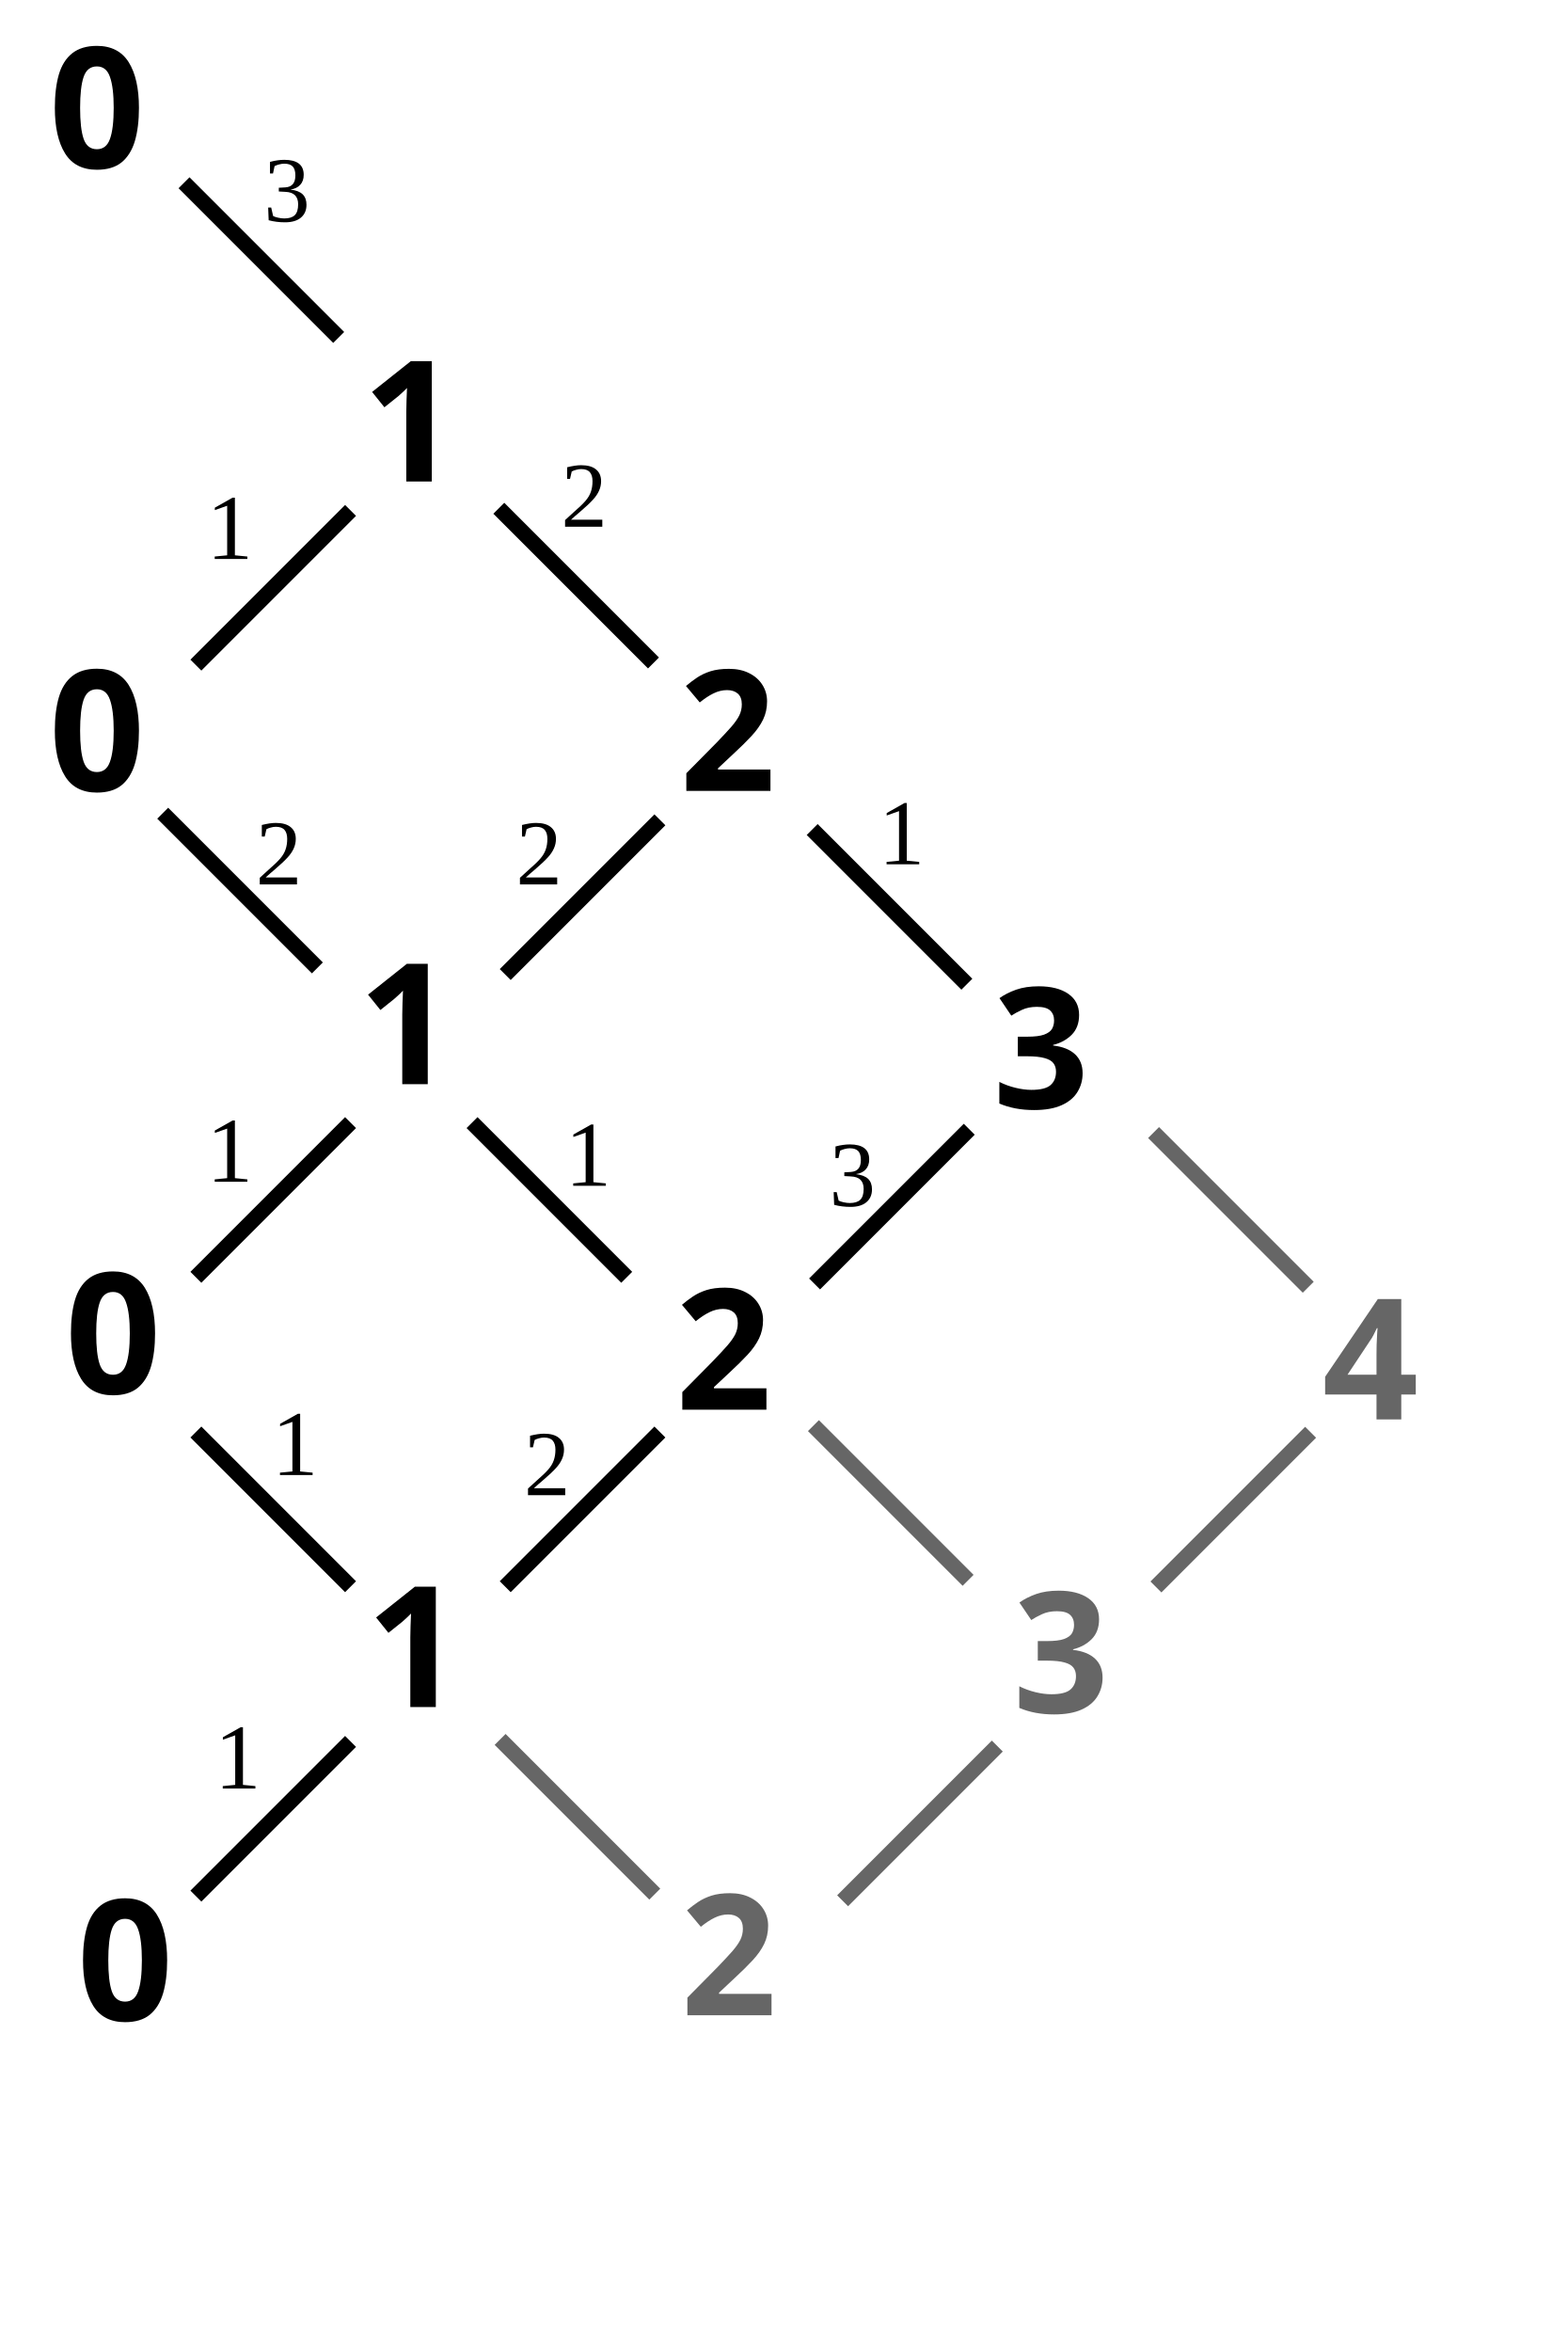
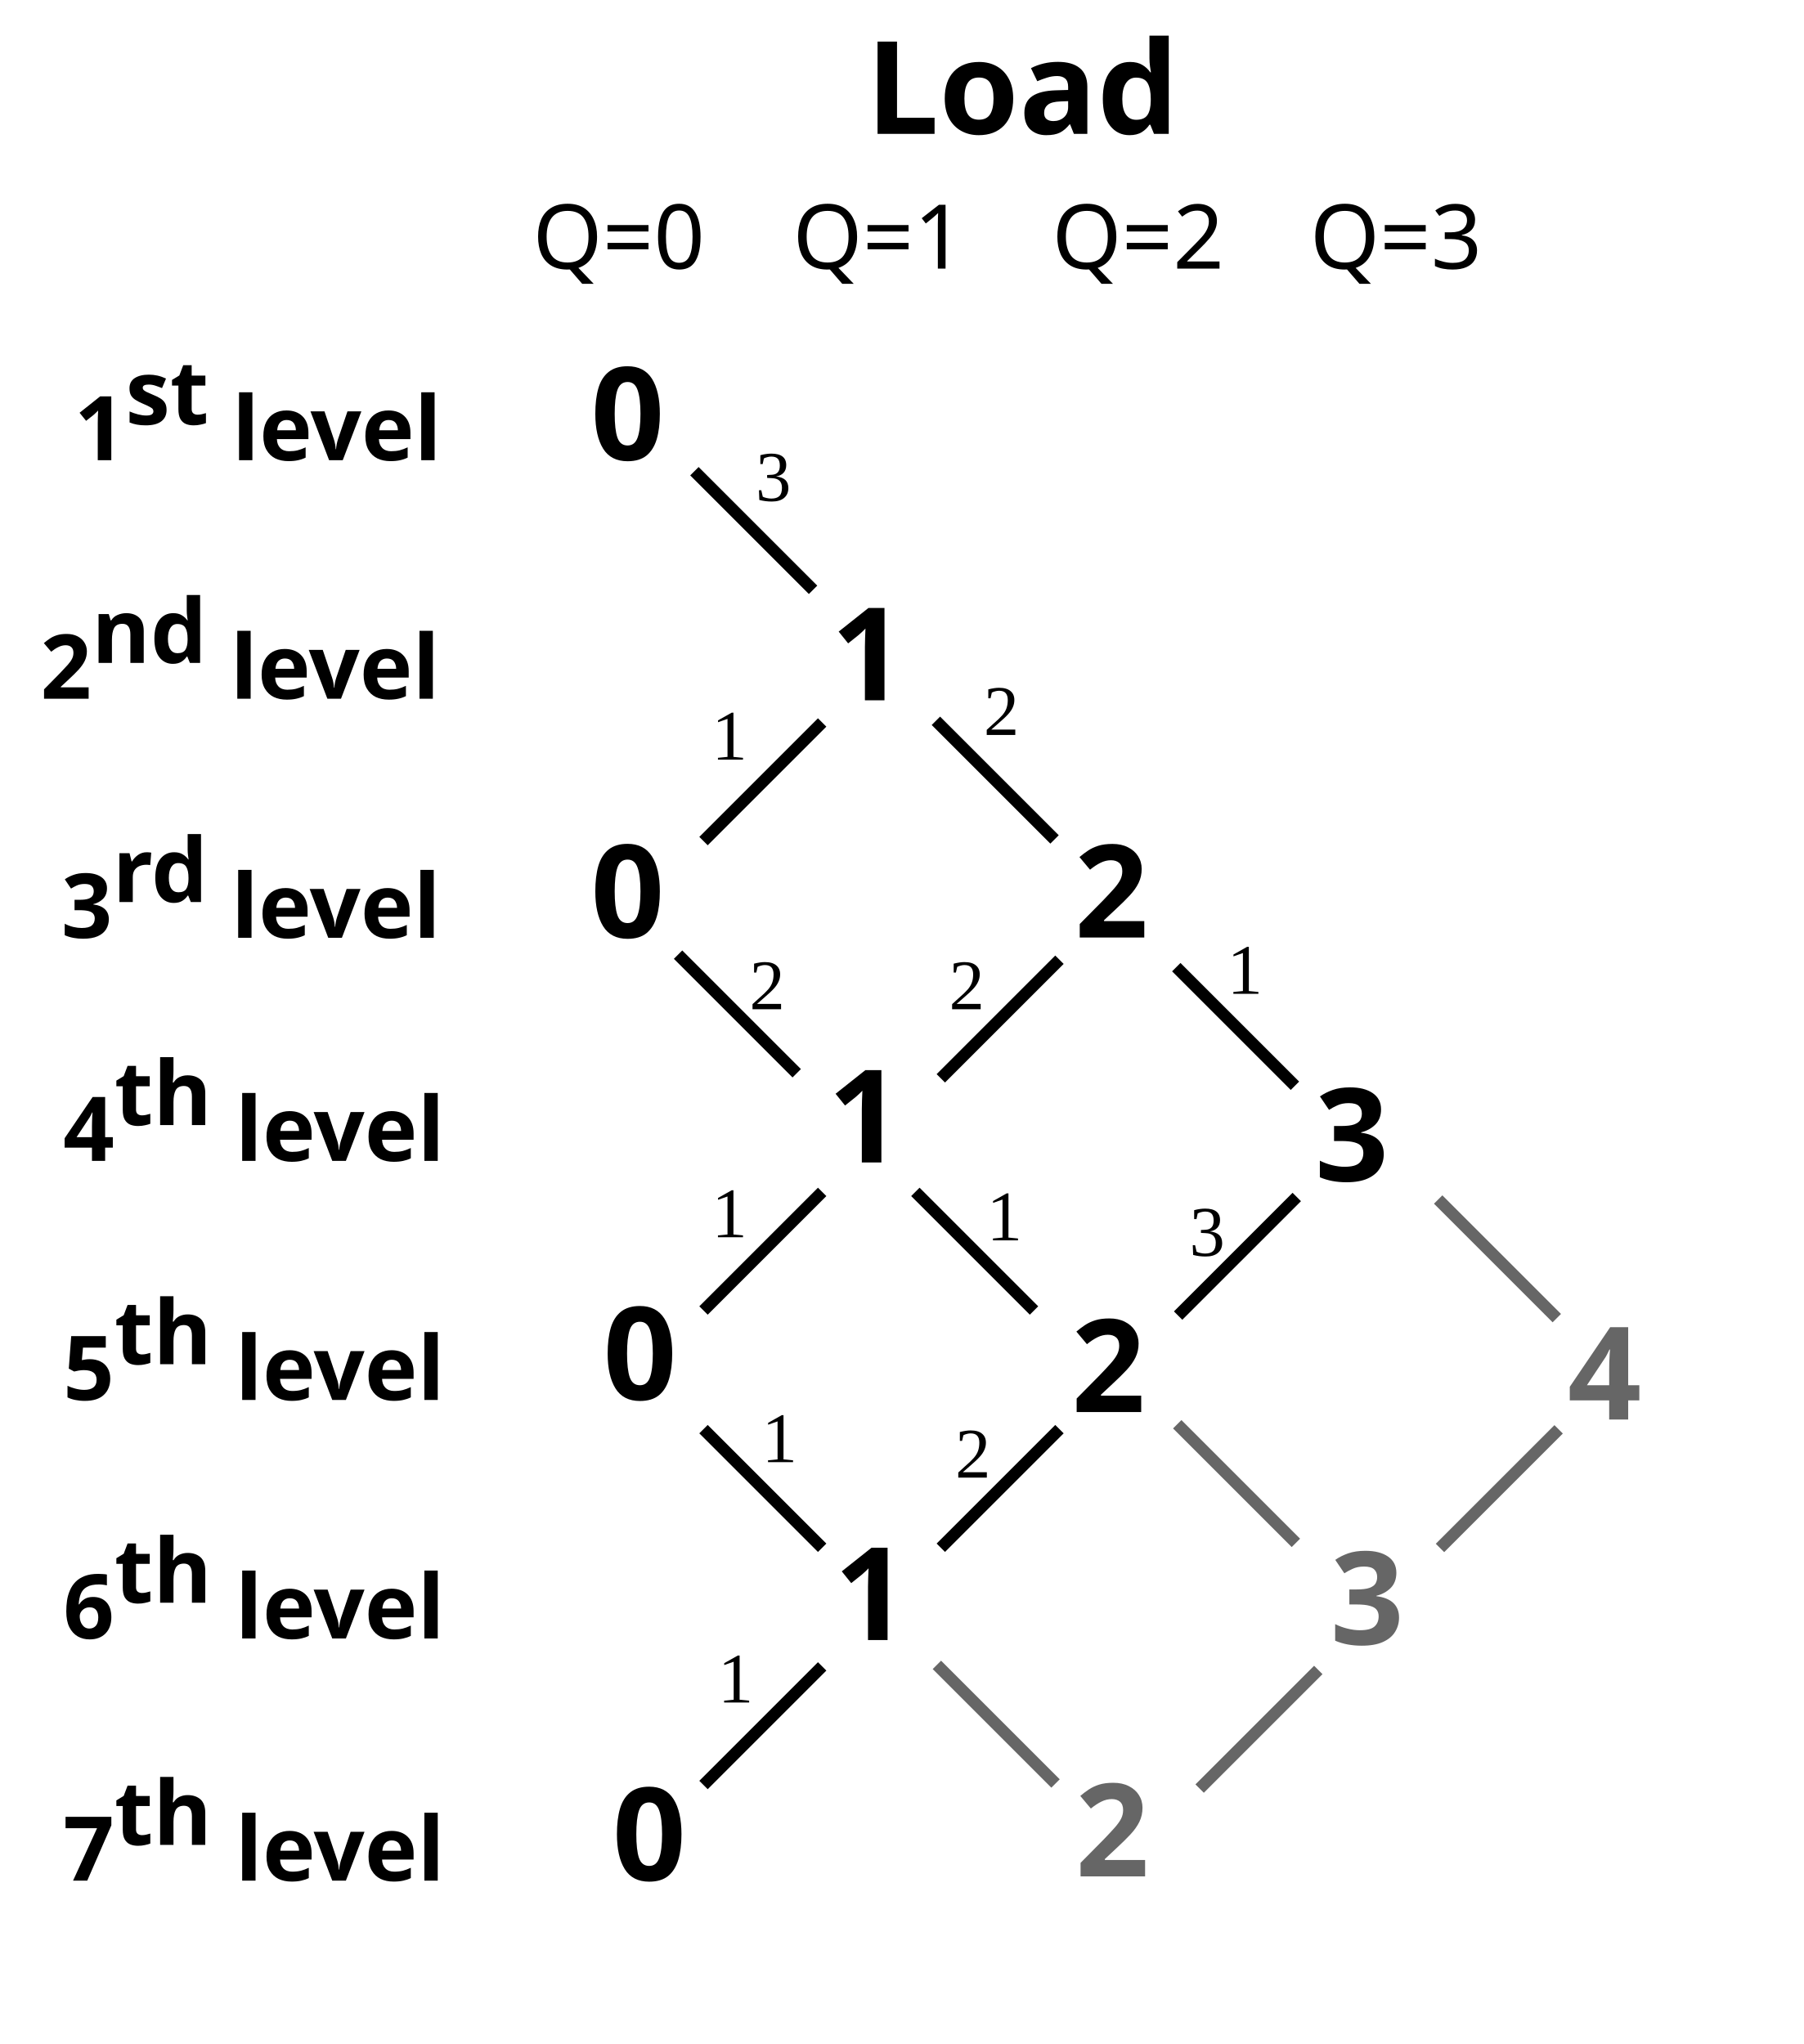
- <svg xmlns="http://www.w3.org/2000/svg" xmlns:ns1="http://latexdraw.sourceforge.net/namespaces/latexdraw" version="1.1" id="svg2" width="40mm" height="60mm">
-   <g id="g4" transform="matrix(0.7457953,0,0,0.7457953,-2.385476,14.50259)">
-     <g ns1:type="text" id="id1458062594" ns1:position="bl" style="fill:#000000" transform="translate(-50.48971,-37.71809)">
+ <svg xmlns="http://www.w3.org/2000/svg" xmlns:ns1="http://latexdraw.sourceforge.net/namespaces/latexdraw" version="1.1" id="svg2" width="60mm" height="68mm">
+   <g id="g4" transform="matrix(0.7457953,0,0,0.7457953,-2.385476,42.84905)">
+     <g ns1:type="text" id="id1458062594" ns1:position="bl" style="fill:#000000" transform="translate(42.76564,-19.91074)">
      <text x="60" y="40" id="text7" style="font-style:normal;font-variant:normal;font-weight:bold;font-stretch:normal;font-size:21.789px;font-family:sans-serif;-inkscape-font-specification:'sans-serif Bold'">0</text>
    </g>
-     <g ns1:type="text" id="id434203386" ns1:position="bl" style="fill:#000000" transform="translate(-49.44872,-37.19759)">
+     <g ns1:type="text" id="id434203386" ns1:position="bl" style="fill:#000000" transform="translate(43.80663,-19.39025)">
      <text x="140" y="200" id="text10">
        <tspan style="font-style:normal;font-variant:normal;font-weight:bold;font-stretch:normal;font-size:21.789px;font-family:sans-serif;-inkscape-font-specification:'sans-serif Bold'" id="tspan3440">2</tspan>
      </text>
    </g>
-     <g ns1:type="text" id="id143592426" ns1:position="bl" style="fill:#000000" transform="translate(-50.48971,-37.19759)">
+     <g ns1:type="text" id="id143592426" ns1:position="bl" style="fill:#000000" transform="translate(42.76564,-19.39025)">
      <text x="60" y="120" id="text13" style="font-style:normal;font-variant:normal;font-weight:bold;font-stretch:normal;font-size:21.789px;font-family:sans-serif;-inkscape-font-specification:'sans-serif Bold'">0</text>
    </g>
-     <g ns1:type="text" id="id1333426371" ns1:position="bl" style="fill:#000000" transform="translate(-48.40773,-39.27957)">
+     <g ns1:type="text" id="id1333426371" ns1:position="bl" style="fill:#000000" transform="translate(44.84762,-21.47223)">
      <text x="60" y="200" id="text16" style="font-style:normal;font-variant:normal;font-weight:bold;font-stretch:normal;font-size:21.789px;font-family:sans-serif;-inkscape-font-specification:'sans-serif Bold'">0</text>
    </g>
-     <g ns1:type="text" id="id1774353302" ns1:position="bl" style="fill:#000000" transform="translate(-49.96922,-37.19759)">
+     <g ns1:type="text" id="id1774353302" ns1:position="bl" style="fill:#000000" transform="translate(43.28614,-19.39025)">
      <text x="100" y="80" id="text19" style="font-style:normal;font-variant:normal;font-weight:bold;font-stretch:normal;font-size:21.789px;font-family:sans-serif;-inkscape-font-specification:'sans-serif Bold'">1</text>
    </g>
-     <g ns1:type="text" id="id325329592" ns1:position="bl" style="fill:#000000" transform="translate(-48.92823,-37.19759)">
+     <g ns1:type="text" id="id325329592" ns1:position="bl" style="fill:#000000" transform="translate(44.32713,-19.39025)">
      <text x="140" y="120" id="text22">
        <tspan style="font-style:normal;font-variant:normal;font-weight:bold;font-stretch:normal;font-size:21.789px;font-family:sans-serif;-inkscape-font-specification:'sans-serif Bold'" id="tspan3469">2</tspan>
      </text>
    </g>
-     <g ns1:type="text" id="id1715528813" ns1:position="bl" style="fill:#000000" transform="translate(-48.40773,-36.1566)">
+     <g ns1:type="text" id="id1715528813" ns1:position="bl" style="fill:#000000" transform="translate(44.84762,-18.34926)">
      <text x="180" y="160" id="text25">
        <tspan style="font-style:normal;font-variant:normal;font-weight:bold;font-stretch:normal;font-size:21.789px;font-family:sans-serif;-inkscape-font-specification:'sans-serif Bold'" id="tspan3448">3</tspan>
      </text>
    </g>
-     <g ns1:type="text" id="id1251634376" ns1:position="bl" style="fill:#000000" transform="translate(-50.48971,-39.27957)">
+     <g ns1:type="text" id="id1251634376" ns1:position="bl" style="fill:#000000" transform="translate(42.76564,-21.47223)">
      <text x="100" y="160" id="text28" style="font-style:normal;font-variant:normal;font-weight:bold;font-stretch:normal;font-family:sans-serif;-inkscape-font-specification:'sans-serif Bold'">
        <tspan style="font-size:21.789px" id="tspan3446">1</tspan>
      </text>
    </g>
-     <g ns1:type="text" id="id2003167251" ns1:position="bl" style="fill:#000000" transform="translate(-49.44872,-38.75908)">
+     <g ns1:type="text" id="id2003167251" ns1:position="bl" style="fill:#000000" transform="translate(43.80663,-20.95173)">
      <text x="100" y="240" id="text31">
        <tspan style="font-style:normal;font-variant:normal;font-weight:bold;font-stretch:normal;font-size:21.789px;font-family:sans-serif;-inkscape-font-specification:'sans-serif Bold'" id="tspan3442">1</tspan>
      </text>
    </g>
-     <g ns1:type="text" id="id768879735" ns1:position="bl" style="fill:#000000" transform="translate(-46.84625,-38.23858)">
+     <g ns1:type="text" id="id768879735" ns1:position="bl" style="fill:#000000" transform="translate(46.40911,-20.43124)">
      <text x="60" y="280" id="text34">
        <tspan style="font-style:normal;font-variant:normal;font-weight:bold;font-stretch:normal;font-size:21.789px;font-family:sans-serif;-inkscape-font-specification:'sans-serif Bold'" id="tspan3444">0</tspan>
      </text>
    </g>
-     <g ns1:type="joinedLines" id="id1855415508" transform="translate(-53.00572,-35.81921)">
+     <g ns1:type="joinedLines" id="id1855415508" transform="translate(40.24963,-18.01187)">
      <polyline points="80.0,40.0 100.0,60.0 " ns1:rotationAngle="0.0" id="polyline37" style="stroke:#000000;stroke-width:2" />
    </g>
-     <g ns1:type="joinedLines" id="id19003448" transform="translate(-51.47306,-33.45749)">
+     <g ns1:type="joinedLines" id="id19003448" transform="translate(41.7823,-15.65015)">
      <polyline points="100.0,80.0 80.0,100.0 " ns1:rotationAngle="0.0" id="polyline40" style="stroke:#000000;stroke-width:2" />
    </g>
-     <g ns1:type="joinedLines" id="id1891432504" transform="translate(-52.30212,-33.73723)">
+     <g ns1:type="joinedLines" id="id1891432504" transform="translate(40.95323,-15.92989)">
      <polyline points="120.0,80.0 120.0,80.0 140.0,100.0 " ns1:rotationAngle="0.0" id="polyline43" style="fill:none;stroke:#000000;stroke-width:2" />
    </g>
-     <g ns1:type="joinedLines" id="id2143726487" transform="translate(-51.78162,-32.20457)">
+     <g ns1:type="joinedLines" id="id2143726487" transform="translate(41.47373,-14.39723)">
      <polyline points="160.0,120.0 180.0,140.0 " ns1:rotationAngle="0.0" id="polyline46" style="stroke:#000000;stroke-width:2" />
    </g>
-     <g ns1:type="joinedLines" id="id1039167383" transform="translate(-46.32575,-40.32056)">
+     <g ns1:type="joinedLines" id="id1039167383" transform="translate(46.9296,-22.51322)">
      <polyline points="180.0,160.0 160.0,180.0 " ns1:rotationAngle="0.0" id="polyline49" style="stroke:#000000;stroke-width:2" transform="translate(-5.147306,6.863074)" />
    </g>
-     <g ns1:type="joinedLines" id="id651751735" transform="translate(-51.47306,-34.31537)">
+     <g ns1:type="joinedLines" id="id651751735" transform="translate(41.7823,-16.50803)">
      <polyline points="140.0,200.0 120.0,220.0 " ns1:rotationAngle="0.0" id="polyline52" style="stroke:#000000;stroke-width:2" />
    </g>
-     <g ns1:type="joinedLines" id="id718415313" transform="translate(-51.47306,-34.31537)">
+     <g ns1:type="joinedLines" id="id718415313" transform="translate(41.7823,-16.50803)">
      <polyline points="100.0,240.0 80.0,260.0 " ns1:rotationAngle="0.0" id="polyline55" style="stroke:#000000;stroke-width:2" />
    </g>
-     <g ns1:type="joinedLines" id="id178834088" transform="translate(-51.47306,-34.31537)">
+     <g ns1:type="joinedLines" id="id178834088" transform="translate(41.7823,-16.50803)">
      <polyline points="100.0,160.0 100.0,160.0 80.0,180.0 " ns1:rotationAngle="0.0" id="polyline58" style="fill:none;stroke:#000000;stroke-width:2" />
    </g>
-     <g ns1:type="joinedLines" id="id40554719" transform="translate(-51.47306,-33.45749)">
+     <g ns1:type="joinedLines" id="id40554719" transform="translate(41.7823,-15.65015)">
      <polyline points="140.0,120.0 120.0,140.0 " ns1:rotationAngle="0.0" id="polyline61" style="stroke:#000000;stroke-width:2" />
    </g>
-     <g ns1:type="joinedLines" id="id471304833" transform="translate(-55.76248,-34.31537)">
+     <g ns1:type="joinedLines" id="id471304833" transform="translate(37.49288,-16.50803)">
      <polyline points="80.0,120.0 100.0,140.0 " ns1:rotationAngle="0.0" id="polyline64" style="stroke:#000000;stroke-width:2" />
    </g>
-     <g ns1:type="joinedLines" id="id410258129" transform="translate(-46.32575,-40.32056)">
+     <g ns1:type="joinedLines" id="id410258129" transform="translate(46.9296,-22.51322)">
      <polyline points="120.0,160.0 140.0,180.0 " ns1:rotationAngle="0.0" id="polyline67" style="stroke:#000000;stroke-width:2" transform="translate(-9.436727,6.00519)" />
    </g>
-     <g ns1:type="joinedLines" id="id1602401842" transform="translate(-51.47306,-34.31537)">
+     <g ns1:type="joinedLines" id="id1602401842" transform="translate(41.7823,-16.50803)">
      <polyline points="80.0,200.0 100.0,220.0 " ns1:rotationAngle="0.0" id="polyline70" style="stroke:#000000;stroke-width:2" />
    </g>
-     <g ns1:type="text" id="id222746265" ns1:position="bl" style="fill:#000000" transform="translate(-53.61268,-37.19759)">
+     <g ns1:type="text" id="id222746265" ns1:position="bl" style="fill:#000000" transform="translate(39.64267,-19.39025)">
      <text x="90.909" y="46.364" id="text73">3</text>
    </g>
-     <g ns1:type="text" id="id162237943" ns1:position="bl" style="fill:#000000" transform="translate(-55.17417,-37.71809)">
+     <g ns1:type="text" id="id162237943" ns1:position="bl" style="fill:#000000" transform="translate(38.08119,-19.91074)">
      <text x="130.909" y="86.364" id="text76">2</text>
    </g>
-     <g ns1:type="text" id="id1224549192" ns1:position="bl" style="fill:#000000" transform="translate(-54.13318,-34.07462)">
+     <g ns1:type="text" id="id1224549192" ns1:position="bl" style="fill:#000000" transform="translate(39.12218,-16.26728)">
      <text x="170.909" y="126.364" id="text79">1</text>
    </g>
-     <g ns1:type="text" id="id1513387839" ns1:position="bl" style="fill:#000000" transform="translate(-51.01021,-33.55413)">
+     <g ns1:type="text" id="id1513387839" ns1:position="bl" style="fill:#000000" transform="translate(42.24515,-15.74678)">
      <text x="80.909" y="86.364" id="text82">1</text>
    </g>
-     <g ns1:type="text" id="id653670300" ns1:position="bl" style="fill:#000000" transform="translate(-54.65367,-31.47215)">
+     <g ns1:type="text" id="id653670300" ns1:position="bl" style="fill:#000000" transform="translate(38.60168,-13.6648)">
      <text x="90.909" y="126.364" id="text85">2</text>
    </g>
-     <g ns1:type="text" id="id364271146" ns1:position="bl" style="fill:#000000" transform="translate(-54.65367,-32.51314)">
+     <g ns1:type="text" id="id364271146" ns1:position="bl" style="fill:#000000" transform="translate(38.60168,-14.7058)">
      <text x="130.909" y="166.364" id="text88">1</text>
    </g>
-     <g ns1:type="text" id="id778299670" ns1:position="bl" style="fill:#000000" transform="translate(-50.48971,-29.91066)">
+     <g ns1:type="text" id="id778299670" ns1:position="bl" style="fill:#000000" transform="translate(42.76564,-12.10332)">
      <text x="160.909" y="166.364" id="text91">3</text>
    </g>
-     <g ns1:type="text" id="id2089686820" ns1:position="bl" style="fill:#000000" transform="translate(-49.96922,-32.51314)">
+     <g ns1:type="text" id="id2089686820" ns1:position="bl" style="fill:#000000" transform="translate(43.28614,-14.7058)">
      <text x="120.909" y="206.364" id="text94">2</text>
    </g>
-     <g ns1:type="text" id="id848640405" ns1:position="bl" style="fill:#000000" transform="translate(-49.96922,-34.59512)">
+     <g ns1:type="text" id="id848640405" ns1:position="bl" style="fill:#000000" transform="translate(43.28614,-16.78777)">
      <text x="80.909" y="246.364" id="text97">1</text>
    </g>
-     <g ns1:type="text" id="id2070661543" ns1:position="bl" style="fill:#000000" transform="translate(-51.01021,-33.03363)">
+     <g ns1:type="text" id="id2070661543" ns1:position="bl" style="fill:#000000" transform="translate(42.24515,-15.22629)">
      <text x="80.909" y="166.364" id="text100">1</text>
    </g>
-     <g ns1:type="text" id="id1855412068" ns1:position="bl" style="fill:#000000" transform="translate(-51.01021,-31.47215)">
+     <g ns1:type="text" id="id1855412068" ns1:position="bl" style="fill:#000000" transform="translate(42.24515,-13.6648)">
      <text x="120.909" y="126.364" id="text103">2</text>
    </g>
-     <g ns1:type="text" id="id1053228339" ns1:position="bl" style="fill:#000000" transform="translate(-52.57169,-35.11561)">
+     <g ns1:type="text" id="id1053228339" ns1:position="bl" style="fill:#000000" transform="translate(40.68366,-17.30827)">
      <text x="90.909" y="206.364" id="text106">1</text>
    </g>
-     <g ns1:type="text" id="id434203386-3" ns1:position="bl" style="fill:#666666" transform="translate(-5.827136,1.977395)">
+     <g ns1:type="text" id="id434203386-3" ns1:position="bl" style="fill:#666666" transform="translate(87.42822,19.78474)">
      <text x="140" y="200" id="text10-8" style="fill:#666666">
        <tspan style="font-style:normal;font-variant:normal;font-weight:bold;font-stretch:normal;font-size:21.789px;font-family:sans-serif;-inkscape-font-specification:'sans-serif Bold';fill:#666666" id="tspan3440-5">3</tspan>
      </text>
    </g>
-     <g ns1:type="text" id="id1715528813-7" ns1:position="bl" style="fill:#666666" transform="translate(-5.827136,4.059375)">
+     <g ns1:type="text" id="id1715528813-7" ns1:position="bl" style="fill:#666666" transform="translate(87.42822,21.86672)">
      <text x="180" y="160" id="text25-1" style="fill:#666666">
        <tspan style="font-style:normal;font-variant:normal;font-weight:bold;font-stretch:normal;font-size:21.789px;font-family:sans-serif;-inkscape-font-specification:'sans-serif Bold';fill:#666666" id="tspan3448-4">4</tspan>
      </text>
    </g>
-     <g ns1:type="joinedLines" id="id2143726487-6" transform="translate(-7.639541,6.970425)" style="fill:#808080;stroke:#666666">
+     <g ns1:type="joinedLines" id="id2143726487-6" transform="translate(85.61581,24.77777)" style="fill:#808080;stroke:#666666">
      <polyline points="160.0,120.0 180.0,140.0 " ns1:rotationAngle="0.0" id="polyline46-1" style="fill:#808080;stroke:#666666;stroke-width:2" />
    </g>
-     <g ns1:type="joinedLines" id="id1039167383-7" transform="translate(-2.183671,-1.145575)" style="fill:#808080;stroke:#666666">
+     <g ns1:type="joinedLines" id="id1039167383-7" transform="translate(91.07168,16.66177)" style="fill:#808080;stroke:#666666">
      <polyline points="180.0,160.0 160.0,180.0 " ns1:rotationAngle="0.0" id="polyline49-6" style="fill:#808080;stroke:#666666;stroke-width:2" transform="translate(-5.147306,6.863074)" />
    </g>
-     <g ns1:type="joinedLines" id="id410258129-7" transform="translate(-2.183671,-1.145575)" style="fill:#808080;stroke:#666666">
+     <g ns1:type="joinedLines" id="id410258129-7" transform="translate(91.07168,16.66177)" style="fill:#808080;stroke:#666666">
      <polyline points="120.0,160.0 140.0,180.0 " ns1:rotationAngle="0.0" id="polyline67-6" style="fill:#808080;stroke:#666666;stroke-width:2" transform="translate(-9.436727,6.00519)" />
    </g>
-     <g ns1:type="text" id="id434203386-39" ns1:position="bl" style="fill:#666666" transform="translate(-48.78997,41.08811)">
+     <g ns1:type="text" id="id434203386-39" ns1:position="bl" style="fill:#666666" transform="translate(44.46539,58.89545)">
      <text x="140" y="200" id="text10-1" style="fill:#666666">
        <tspan style="font-style:normal;font-variant:normal;font-weight:bold;font-stretch:normal;font-size:21.789px;font-family:sans-serif;-inkscape-font-specification:'sans-serif Bold';fill:#666666" id="tspan3440-1">2</tspan>
      </text>
    </g>
-     <g ns1:type="joinedLines" id="id1039167383-7-9" transform="translate(-42.69734,39.42201)" style="fill:#808080;stroke:#666666">
+     <g ns1:type="joinedLines" id="id1039167383-7-9" transform="translate(50.55801,57.22935)" style="fill:#808080;stroke:#666666">
      <polyline points="180.0,160.0 160.0,180.0 " ns1:rotationAngle="0.0" id="polyline49-6-2" style="fill:#808080;stroke:#666666;stroke-width:2" transform="translate(-5.147306,6.863074)" />
    </g>
-     <g ns1:type="joinedLines" id="id410258129-7-7" transform="translate(-42.69734,39.42201)" style="fill:#808080;stroke:#666666">
+     <g ns1:type="joinedLines" id="id410258129-7-7" transform="translate(50.55801,57.22935)" style="fill:#808080;stroke:#666666">
      <polyline points="120.0,160.0 140.0,180.0 " ns1:rotationAngle="0.0" id="polyline67-6-5" style="fill:#808080;stroke:#666666;stroke-width:2" transform="translate(-9.436727,6.00519)" />
    </g>
+     <g ns1:type="text" id="id1458062594-7" ns1:position="bl" style="fill:#000000" transform="translate(-40.63865,-19.91074)">
+       <text x="56.364" y="40.047" id="text7-2" style="font-style:normal;font-variant:normal;font-weight:bold;font-stretch:normal;font-size:15.085px;font-family:sans-serif;-inkscape-font-specification:'sans-serif Bold'">
+         <tspan style="font-size:15.085px" id="tspan4252">1<tspan style="font-size:15.085px;baseline-shift:super" id="tspan4254">st</tspan>
+  level</tspan>
+       </text>
+       <text x="50.652" y="80.259" id="text7-2-2" style="font-style:normal;font-variant:normal;font-weight:bold;font-stretch:normal;font-size:15.085px;font-family:sans-serif;-inkscape-font-specification:'sans-serif Bold';fill:#000000">
+         <tspan style="font-size:15.085px" id="tspan4252-9">2<tspan style="font-size:15.085px;baseline-shift:super" id="tspan4338">nd</tspan>
+  level</tspan>
+       </text>
+       <text x="54.167" y="120.568" id="text7-2-2-1" style="font-style:normal;font-variant:normal;font-weight:bold;font-stretch:normal;font-size:15.085px;font-family:sans-serif;-inkscape-font-specification:'sans-serif Bold';fill:#000000">
+         <tspan style="font-size:15.085px" id="tspan4252-9-3">3<tspan style="font-size:15.085px;baseline-shift:super" id="tspan4340">rd</tspan>
+  level</tspan>
+       </text>
+       <text x="54.481" y="158.177" id="text7-2-2-4" style="font-style:normal;font-variant:normal;font-weight:bold;font-stretch:normal;font-size:15.085px;font-family:sans-serif;-inkscape-font-specification:'sans-serif Bold';fill:#000000">
+         <tspan style="font-size:15.085px" id="tspan4252-9-1">4<tspan style="font-size:15.085px;baseline-shift:super" id="tspan4254-6-0">th</tspan>
+  level</tspan>
+       </text>
+       <text x="54.481" y="198.486" id="text7-2-2-8" style="font-style:normal;font-variant:normal;font-weight:bold;font-stretch:normal;font-size:15.085px;font-family:sans-serif;-inkscape-font-specification:'sans-serif Bold';fill:#000000">
+         <tspan style="font-size:15.085px" id="tspan4252-9-34">5<tspan style="font-size:15.085px;baseline-shift:super" id="tspan4342">th</tspan>
+  level</tspan>
+       </text>
+       <text x="54.481" y="238.698" id="text7-2-2-6" style="font-style:normal;font-variant:normal;font-weight:bold;font-stretch:normal;font-size:15.085px;font-family:sans-serif;-inkscape-font-specification:'sans-serif Bold';fill:#000000">
+         <tspan style="font-size:15.085px" id="tspan4252-9-31">6<tspan style="font-size:15.085px;baseline-shift:super" id="tspan4348">th</tspan>
+  level</tspan>
+       </text>
+       <text x="54.481" y="279.527" id="text7-2-2-68" style="font-style:normal;font-variant:normal;font-weight:bold;font-stretch:normal;font-size:15.085px;font-family:sans-serif;-inkscape-font-specification:'sans-serif Bold';fill:#000000">
+         <tspan style="font-size:15.085px" id="tspan4252-9-311">7<tspan style="font-size:15.085px;baseline-shift:super" id="tspan4350">th</tspan>
+  level</tspan>
+       </text>
+       <text xml:space="preserve" style="font-style:normal;font-weight:normal;font-size:21.789px;line-height:125%;font-family:sans-serif;letter-spacing:0px;word-spacing:0px;fill:#000000;fill-opacity:1;stroke:none;stroke-width:1px;stroke-linecap:butt;stroke-linejoin:miter;stroke-opacity:1" x="60.161" y="242.493" id="text4344">
+         <tspan id="tspan4346" x="60.161" y="242.493" />
+       </text>
+       <g id="g4398">
+         <text id="text4352" y="7.746" x="133.616" style="font-style:normal;font-weight:normal;font-size:21.789px;line-height:125%;font-family:sans-serif;letter-spacing:0px;word-spacing:0px;fill:#000000;fill-opacity:1;stroke:none;stroke-width:1px;stroke-linecap:butt;stroke-linejoin:miter;stroke-opacity:1" xml:space="preserve">
+           <tspan style="font-size:15.085px" y="7.746" x="133.616" id="tspan4354">Q=0</tspan>
+         </text>
+         <text id="text4352-9" y="7.746" x="177.448" style="font-style:normal;font-weight:normal;font-size:21.789px;line-height:125%;font-family:sans-serif;letter-spacing:0px;word-spacing:0px;fill:#000000;fill-opacity:1;stroke:none;stroke-width:1px;stroke-linecap:butt;stroke-linejoin:miter;stroke-opacity:1" xml:space="preserve">
+           <tspan style="font-size:15.085px" y="7.746" x="177.448" id="tspan4354-3">Q=1</tspan>
+         </text>
+         <text id="text4352-2" y="7.746" x="221.144" style="font-style:normal;font-weight:normal;font-size:21.789px;line-height:125%;font-family:sans-serif;letter-spacing:0px;word-spacing:0px;fill:#000000;fill-opacity:1;stroke:none;stroke-width:1px;stroke-linecap:butt;stroke-linejoin:miter;stroke-opacity:1" xml:space="preserve">
+           <tspan style="font-size:15.085px" y="7.746" x="221.144" id="tspan4354-1">Q=2</tspan>
+         </text>
+         <text id="text4352-5" y="7.746" x="264.63" style="font-style:normal;font-weight:normal;font-size:21.789px;line-height:125%;font-family:sans-serif;letter-spacing:0px;word-spacing:0px;fill:#000000;fill-opacity:1;stroke:none;stroke-width:1px;stroke-linecap:butt;stroke-linejoin:miter;stroke-opacity:1" xml:space="preserve">
+           <tspan style="font-size:15.085px" y="7.746" x="264.63" id="tspan4354-16">Q=3</tspan>
+         </text>
+       </g>
+       <text xml:space="preserve" style="font-style:normal;font-weight:normal;font-size:21.789px;line-height:125%;font-family:sans-serif;letter-spacing:0px;word-spacing:0px;fill:#000000;fill-opacity:1;stroke:none;stroke-width:1px;stroke-linecap:butt;stroke-linejoin:miter;stroke-opacity:1" x="189.788" y="-14.971" id="text4394">
+         <tspan id="tspan4396" x="189.788" y="-14.971" style="font-style:normal;font-variant:normal;font-weight:bold;font-stretch:normal;font-family:sans-serif;-inkscape-font-specification:'sans-serif Bold'">Load</tspan>
+       </text>
+     </g>
+     <text xml:space="preserve" style="font-style:normal;font-weight:normal;font-size:21.789px;line-height:125%;font-family:sans-serif;letter-spacing:0px;word-spacing:0px;fill:#000000;fill-opacity:1;stroke:none;stroke-width:1px;stroke-linecap:butt;stroke-linejoin:miter;stroke-opacity:1" x="237.662" y="-23.01" id="text4390">
+       <tspan id="tspan4392" x="237.662" y="-23.01" />
+     </text>
  </g>
  <defs id="defs108" />
</svg>
